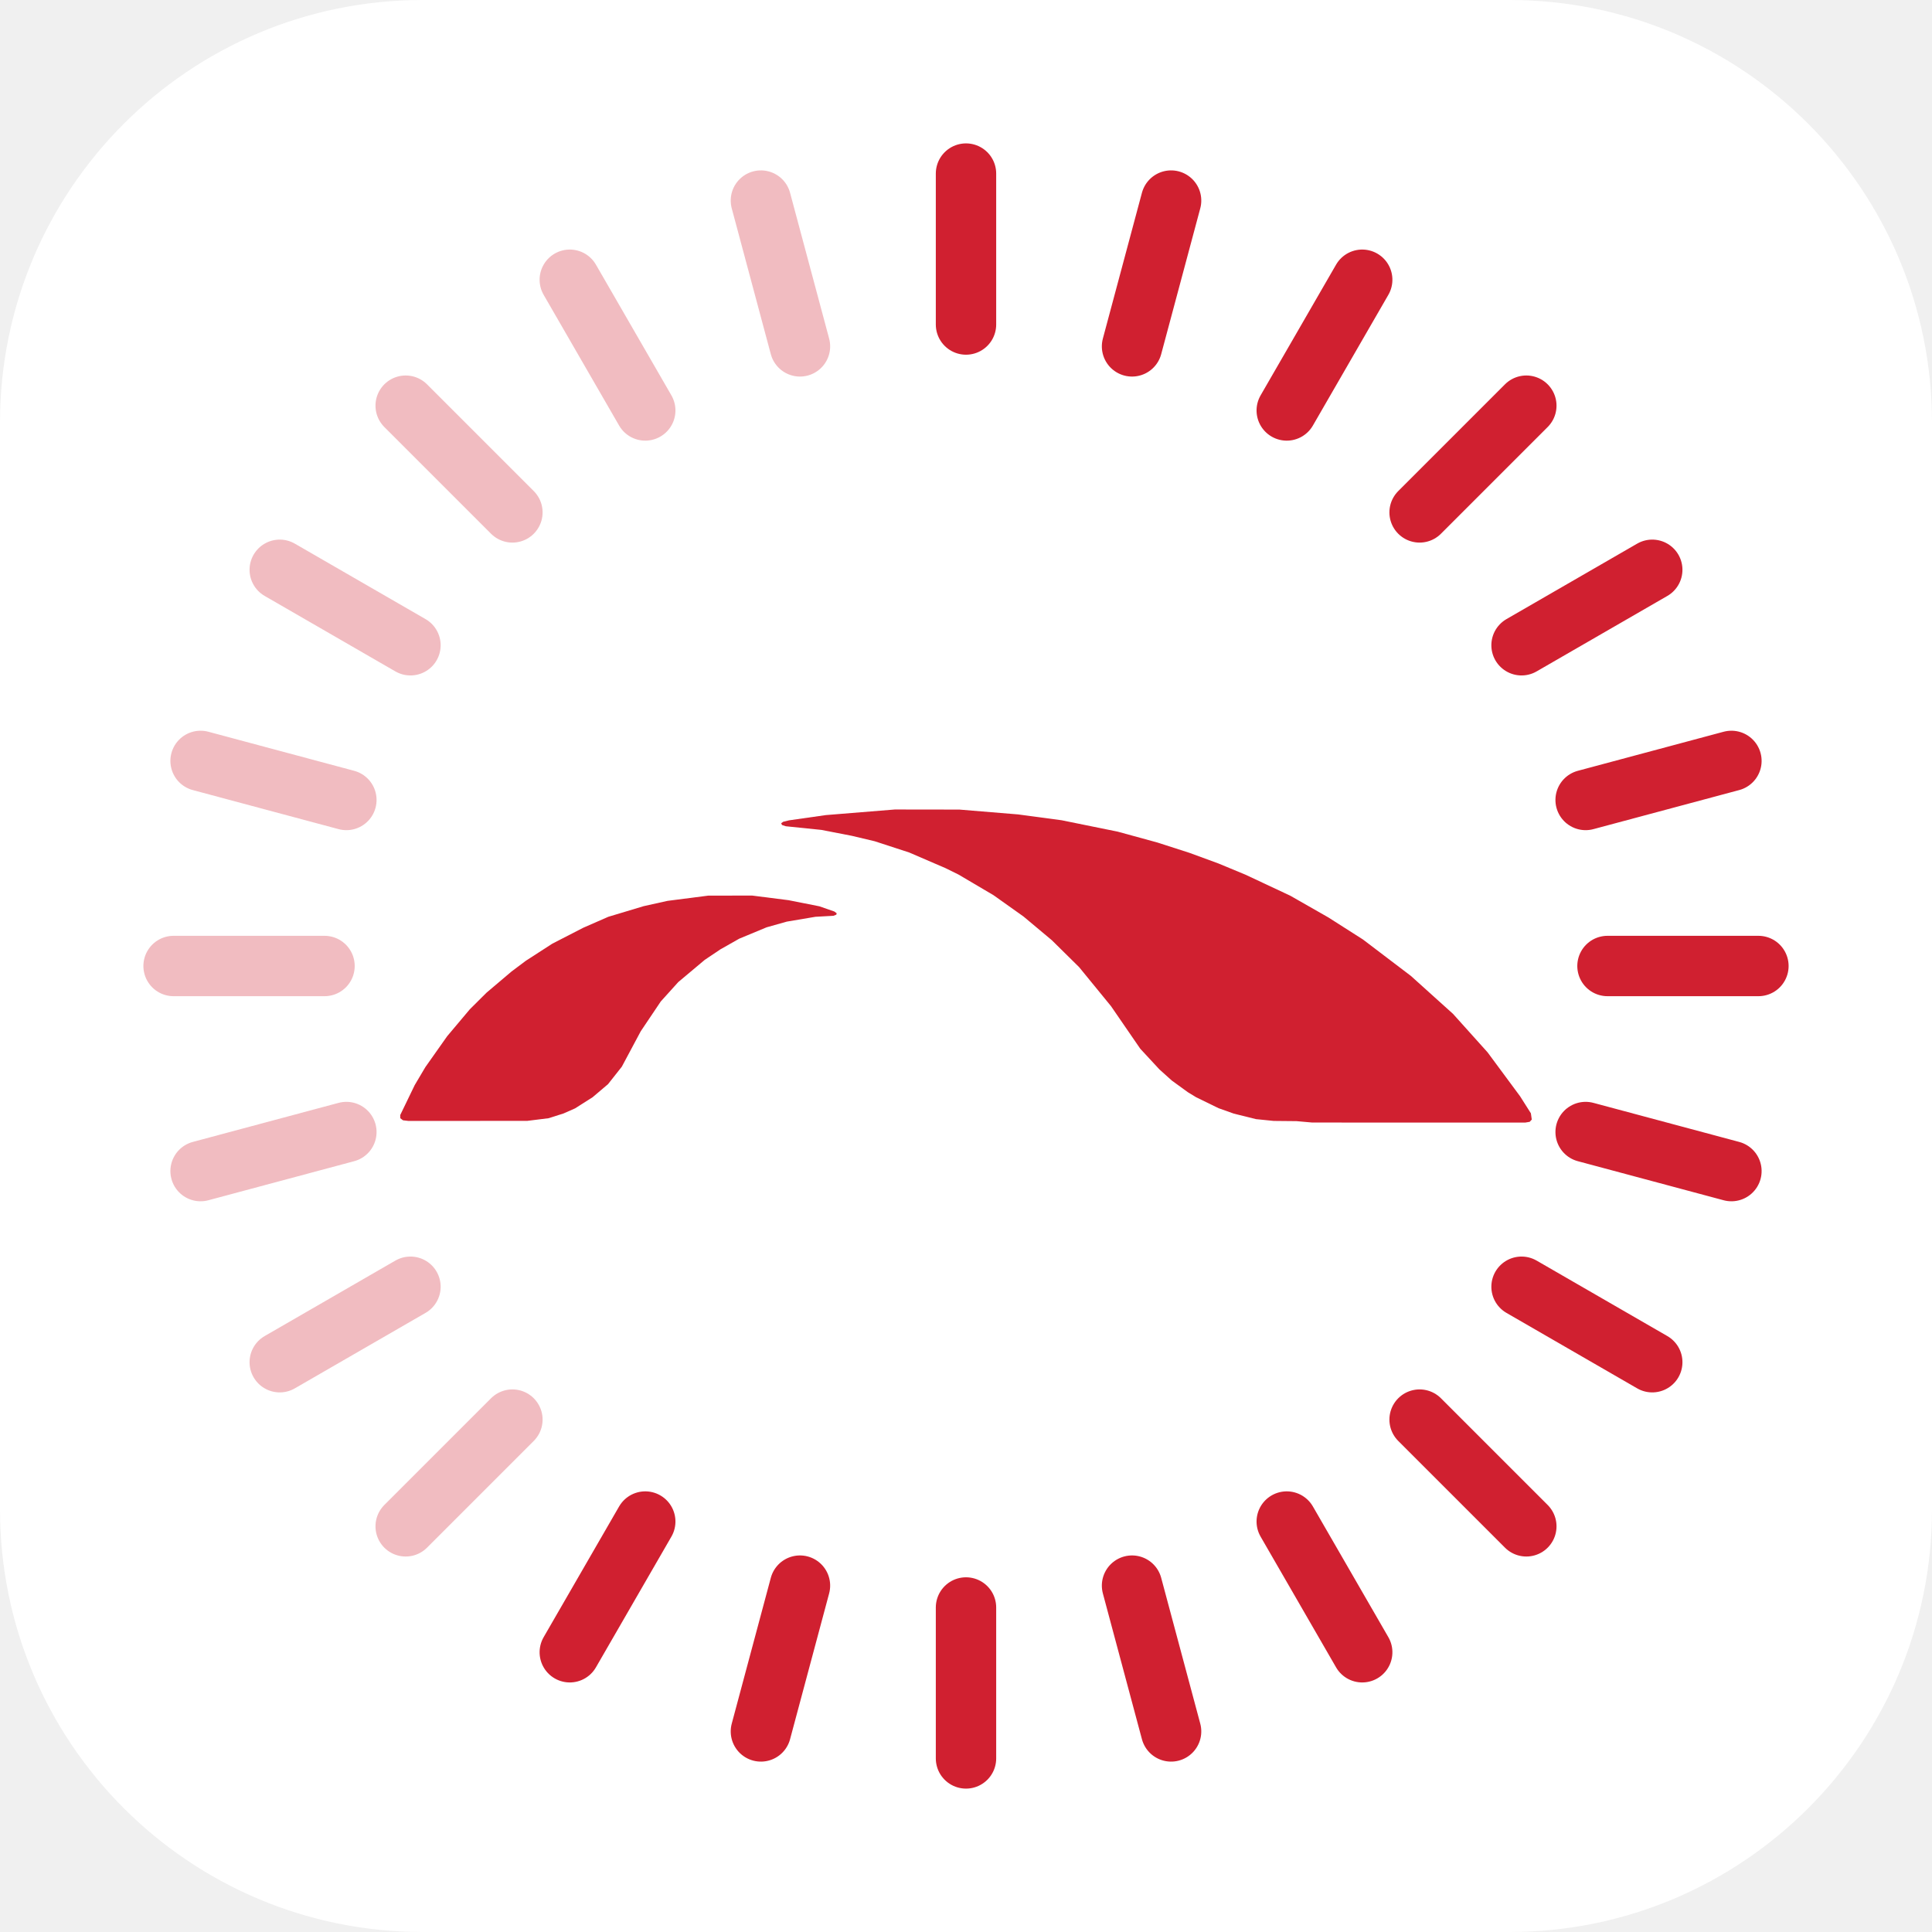
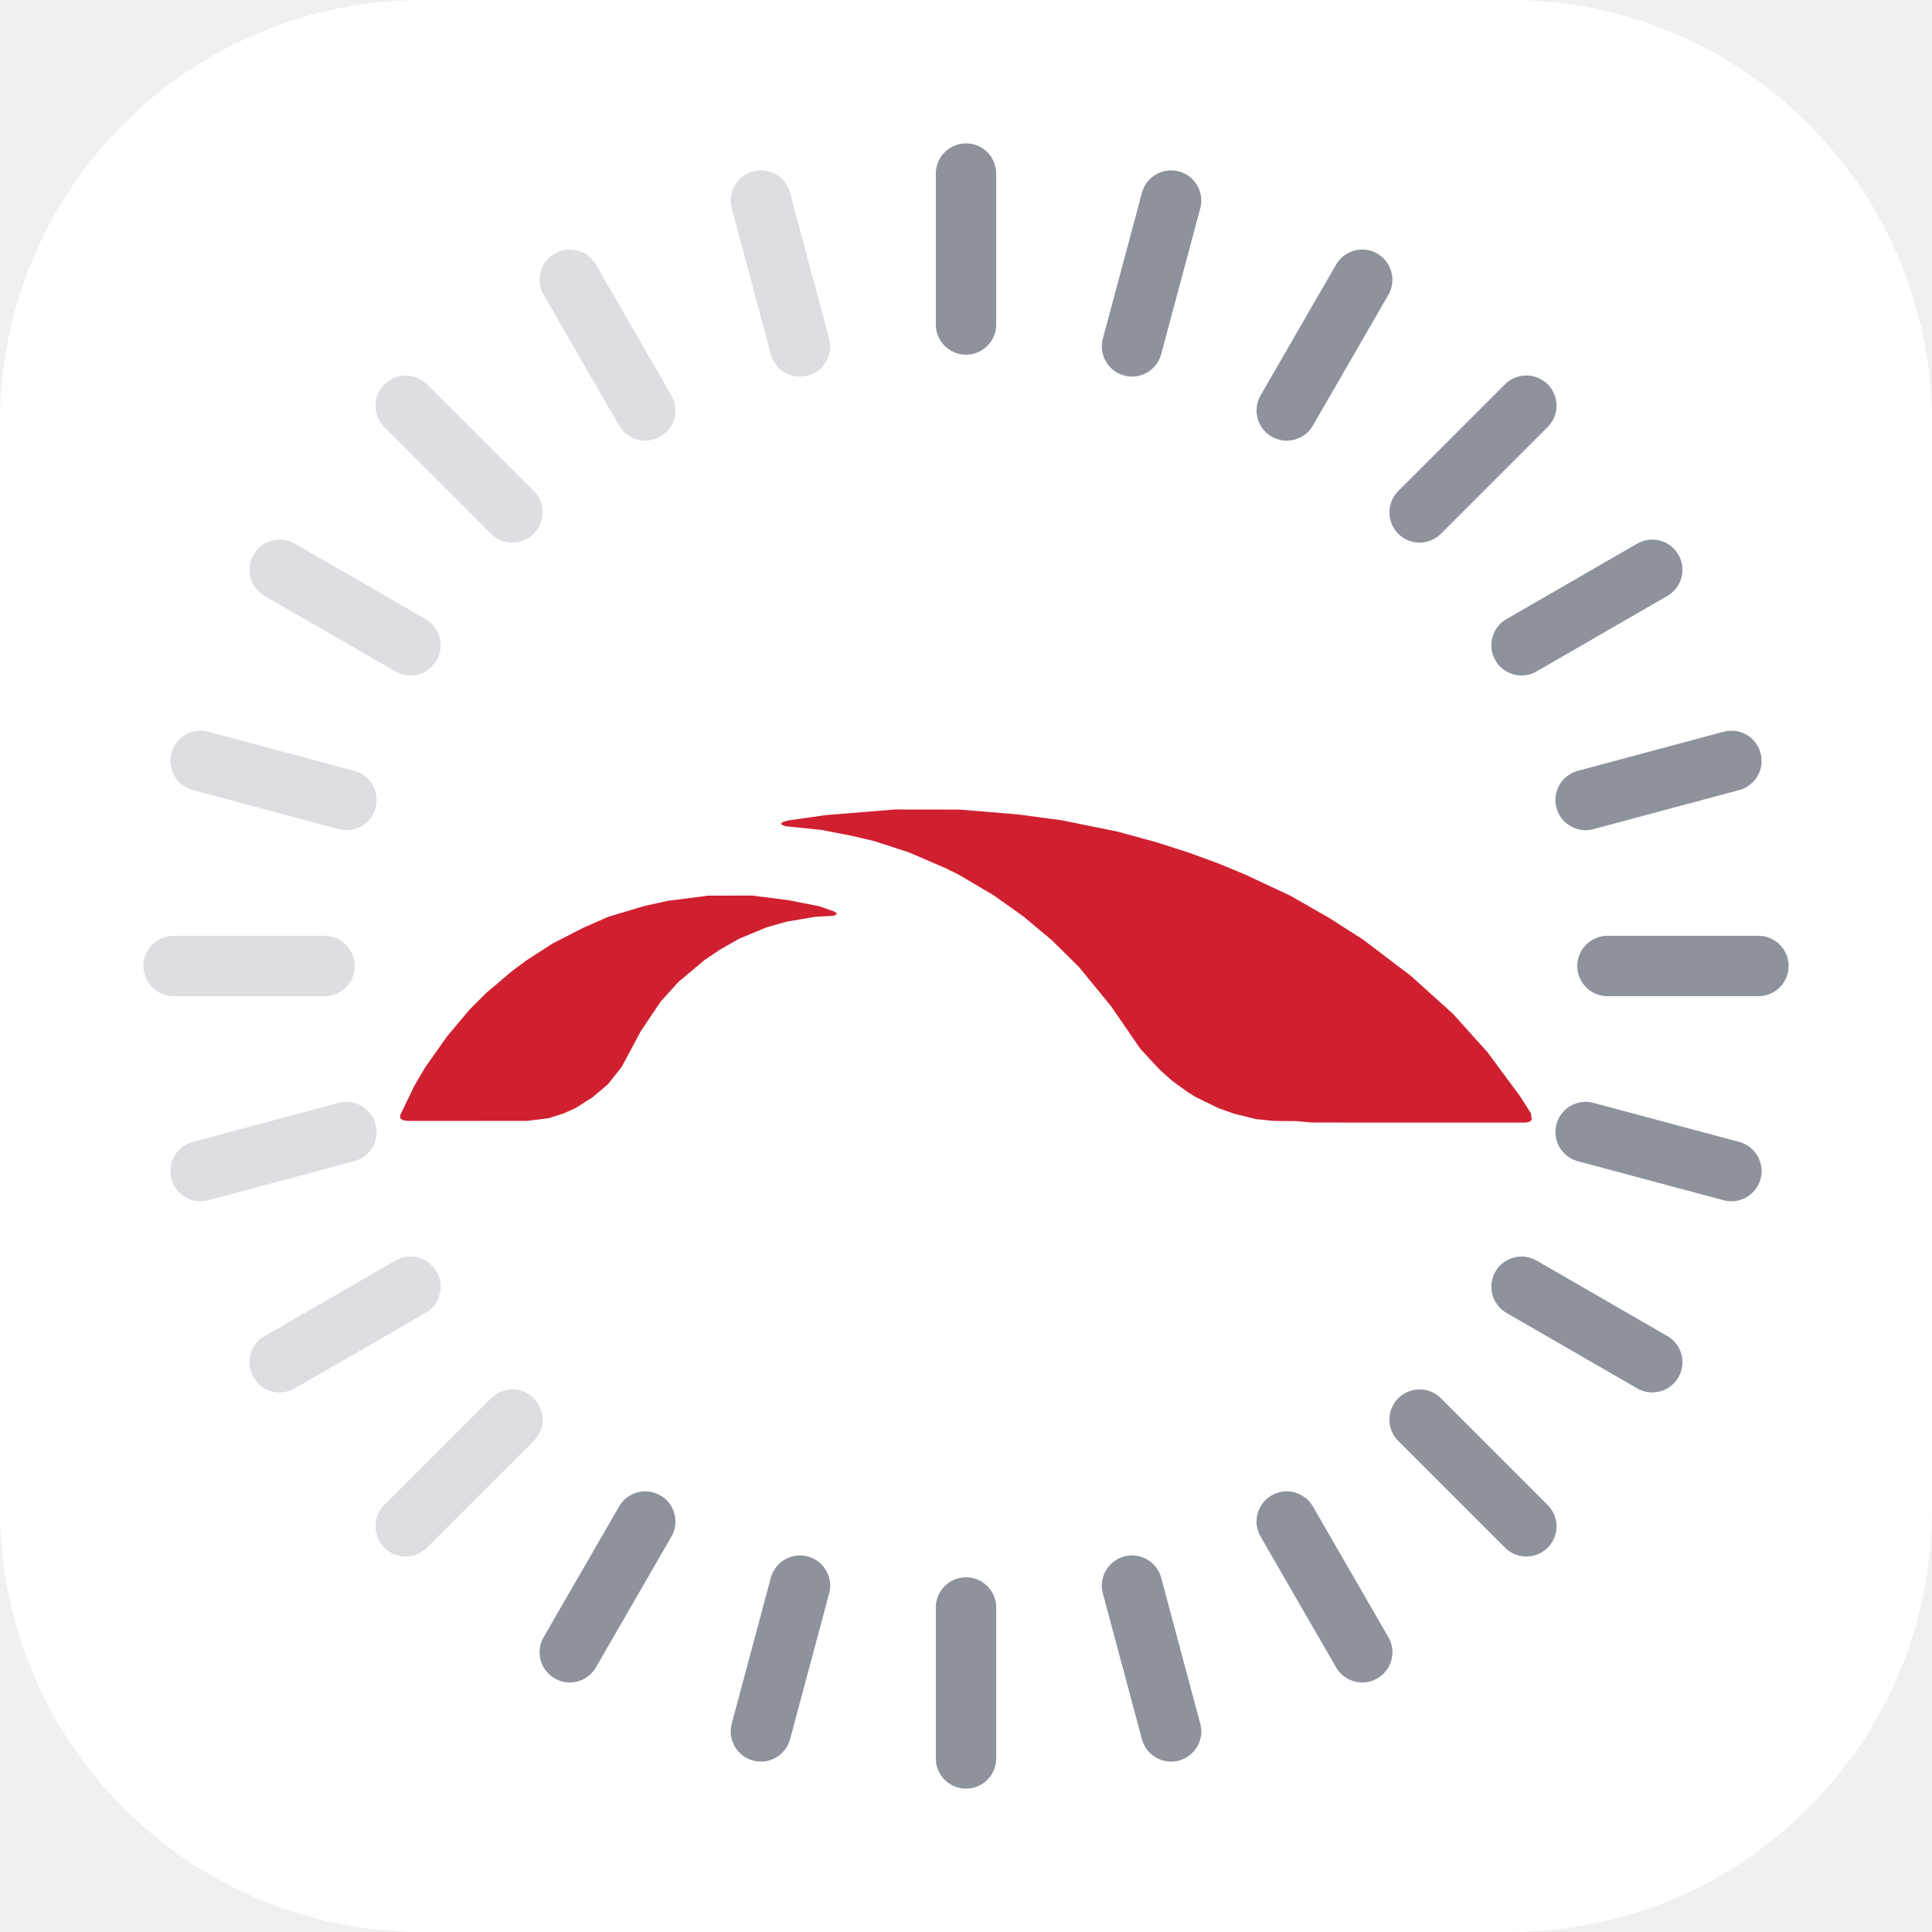
<svg xmlns="http://www.w3.org/2000/svg" viewBox="0 0 512 512">
  <rect width="512" height="512" rx="112" fill="#fff" />
-   <g stroke="#d02030" stroke-width="16" stroke-linecap="round">
+   <g stroke="#8d929b" stroke-width="16" stroke-linecap="round">
    <line x1="256" y1="46" x2="256" y2="86" transform="rotate(0 256 256)" stroke-opacity="1" />
    <line x1="256" y1="46" x2="256" y2="86" transform="rotate(15 256 256)" stroke-opacity="1" />
    <line x1="256" y1="46" x2="256" y2="86" transform="rotate(30 256 256)" stroke-opacity="1" />
    <line x1="256" y1="46" x2="256" y2="86" transform="rotate(45 256 256)" stroke-opacity="1" />
    <line x1="256" y1="46" x2="256" y2="86" transform="rotate(60 256 256)" stroke-opacity="1" />
    <line x1="256" y1="46" x2="256" y2="86" transform="rotate(75 256 256)" stroke-opacity="1" />
    <line x1="256" y1="46" x2="256" y2="86" transform="rotate(90 256 256)" stroke-opacity="1" />
    <line x1="256" y1="46" x2="256" y2="86" transform="rotate(105 256 256)" stroke-opacity="1" />
    <line x1="256" y1="46" x2="256" y2="86" transform="rotate(120 256 256)" stroke-opacity="1" />
    <line x1="256" y1="46" x2="256" y2="86" transform="rotate(135 256 256)" stroke-opacity="1" />
    <line x1="256" y1="46" x2="256" y2="86" transform="rotate(150 256 256)" stroke-opacity="1" />
    <line x1="256" y1="46" x2="256" y2="86" transform="rotate(165 256 256)" stroke-opacity="1" />
    <line x1="256" y1="46" x2="256" y2="86" transform="rotate(180 256 256)" stroke-opacity="1" />
    <line x1="256" y1="46" x2="256" y2="86" transform="rotate(195 256 256)" stroke-opacity="1" />
    <line x1="256" y1="46" x2="256" y2="86" transform="rotate(210 256 256)" stroke-opacity="1" />
    <line x1="256" y1="46" x2="256" y2="86" transform="rotate(225 256 256)" stroke-opacity=".3" />
    <line x1="256" y1="46" x2="256" y2="86" transform="rotate(240 256 256)" stroke-opacity=".3" />
    <line x1="256" y1="46" x2="256" y2="86" transform="rotate(255 256 256)" stroke-opacity=".3" />
    <line x1="256" y1="46" x2="256" y2="86" transform="rotate(270 256 256)" stroke-opacity=".3" />
    <line x1="256" y1="46" x2="256" y2="86" transform="rotate(285 256 256)" stroke-opacity=".3" />
    <line x1="256" y1="46" x2="256" y2="86" transform="rotate(300 256 256)" stroke-opacity=".3" />
    <line x1="256" y1="46" x2="256" y2="86" transform="rotate(315 256 256)" stroke-opacity=".3" />
    <line x1="256" y1="46" x2="256" y2="86" transform="rotate(330 256 256)" stroke-opacity=".3" />
    <line x1="256" y1="46" x2="256" y2="86" transform="rotate(345 256 256)" stroke-opacity=".3" />
  </g>
  <path transform="translate(106.0 214.5) scale(0.11882)" d="M2524.3 691.8 L2519.7 696.8 L2509.7 698.5 L2034.7 698.4 L1999.7 695.3 L1948.7 694.8 L1909.2 690.8 L1859.7 678.5 L1825.7 666.4 L1775.7 642.0 L1757.3 630.8 L1721.5 604.8 L1693.7 579.8 L1651.1 533.8 L1585.8 438.8 L1514.7 351.8 L1453.9 291.8 L1390.7 238.9 L1323.7 191.3 L1245.7 145.3 L1216.7 131.0 L1135.7 96.1 L1058.7 71.0 L1007.7 58.9 L939.7 45.7 L860.7 37.6 L852.0 34.8 L850.2 30.8 L854.7 27.6 L867.7 24.4 L949.7 12.7 L1103.7 0.2 L1247.7 0.4 L1378.7 11.2 L1475.7 24.2 L1600.7 49.6 L1689.1 73.8 L1760.5 96.8 L1825.7 120.7 L1885.7 145.6 L1985.7 192.5 L2070.7 241.0 L2147.7 290.1 L2254.7 371.4 L2348.7 456.1 L2425.7 541.8 L2498.2 639.8 L2522.3 677.8Z M0.7 688.8 L0.5 681.8 L32.9 614.8 L56.6 574.8 L105.3 505.8 L155.8 445.8 L193.0 408.8 L248.7 361.6 L280.7 337.6 L339.7 299.5 L408.7 264.0 L464.7 239.5 L543.5 215.8 L596.7 204.0 L687.7 192.3 L785.7 192.2 L866.7 202.5 L935.7 216.2 L968.9 227.8 L974.1 231.8 L973.1 234.8 L966.7 237.3 L926.7 239.5 L862.7 250.3 L817.7 263.0 L756.7 288.3 L714.7 312.1 L679.7 335.6 L620.7 385.1 L581.7 428.3 L537.0 494.8 L494.8 573.8 L464.0 612.8 L429.7 641.9 L390.5 666.8 L364.7 678.2 L331.2 688.8 L283.7 694.7 L18.7 694.8 L6.7 693.4Z" fill="#d02030" />
</svg>
